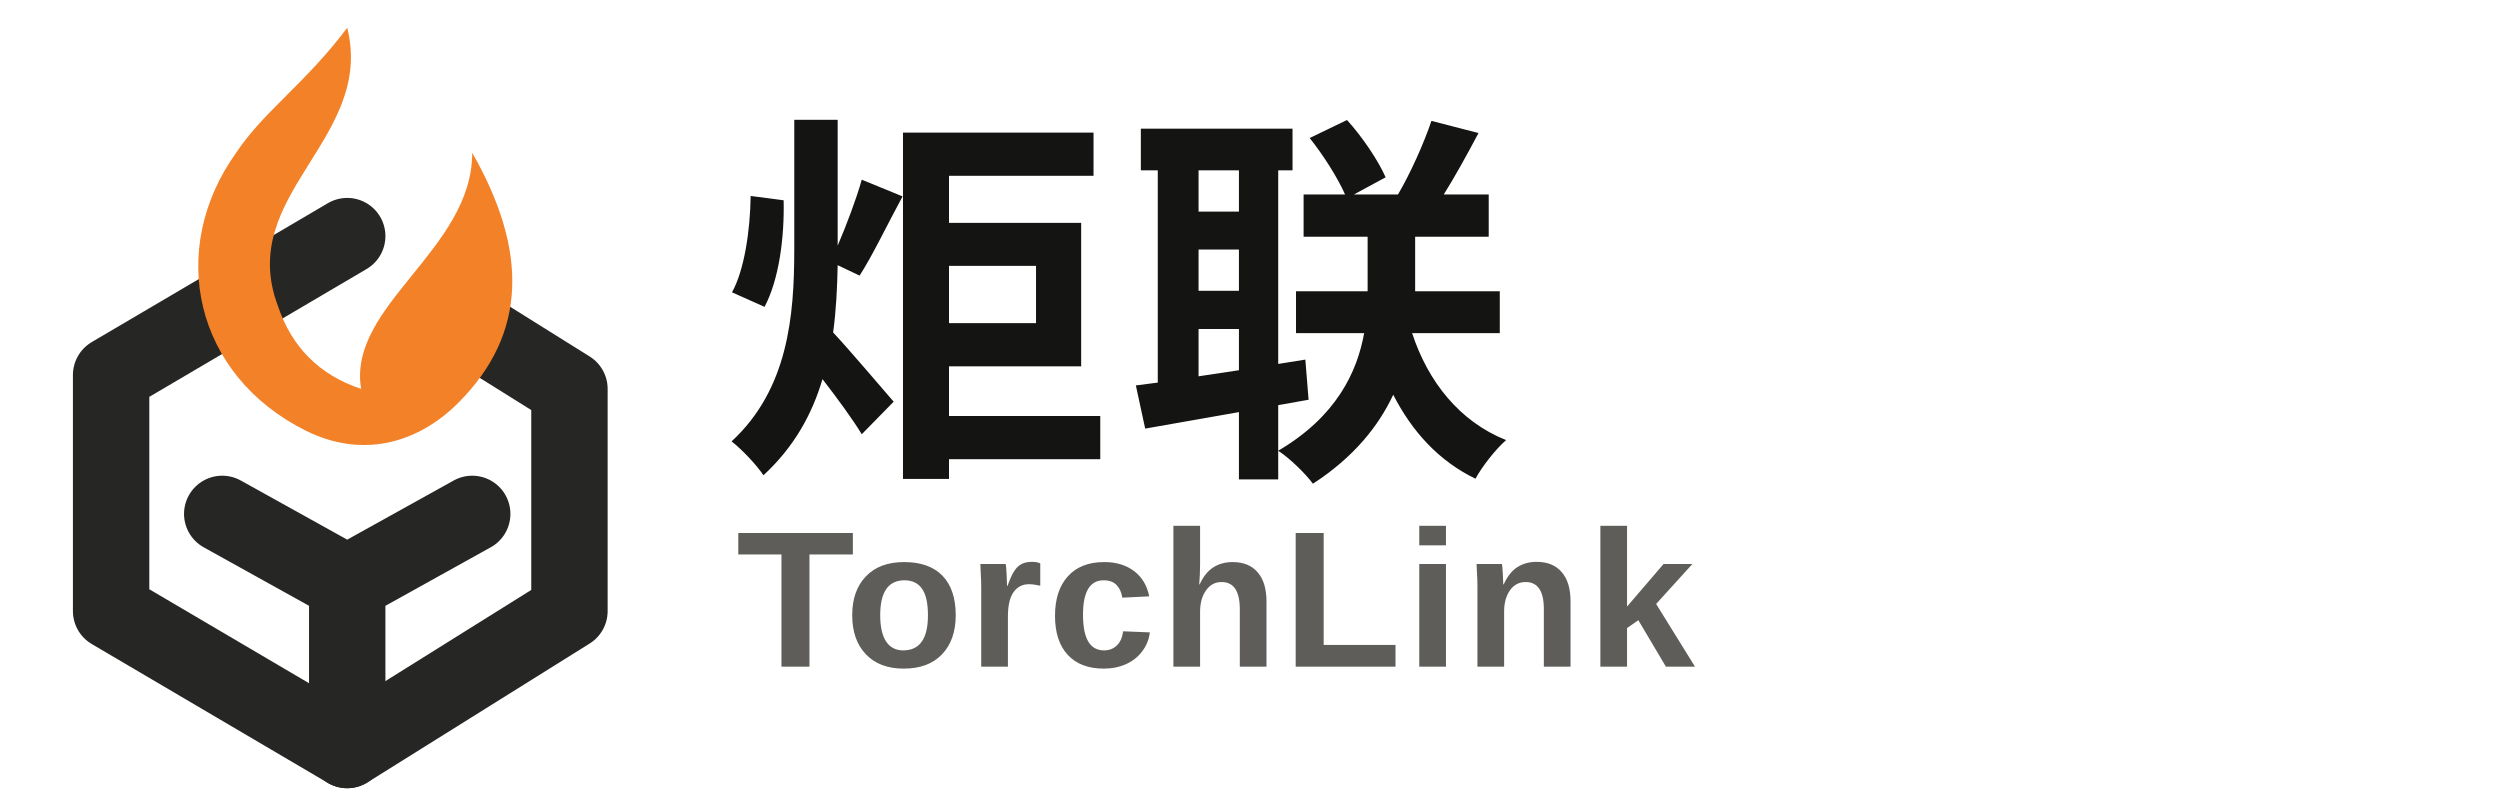
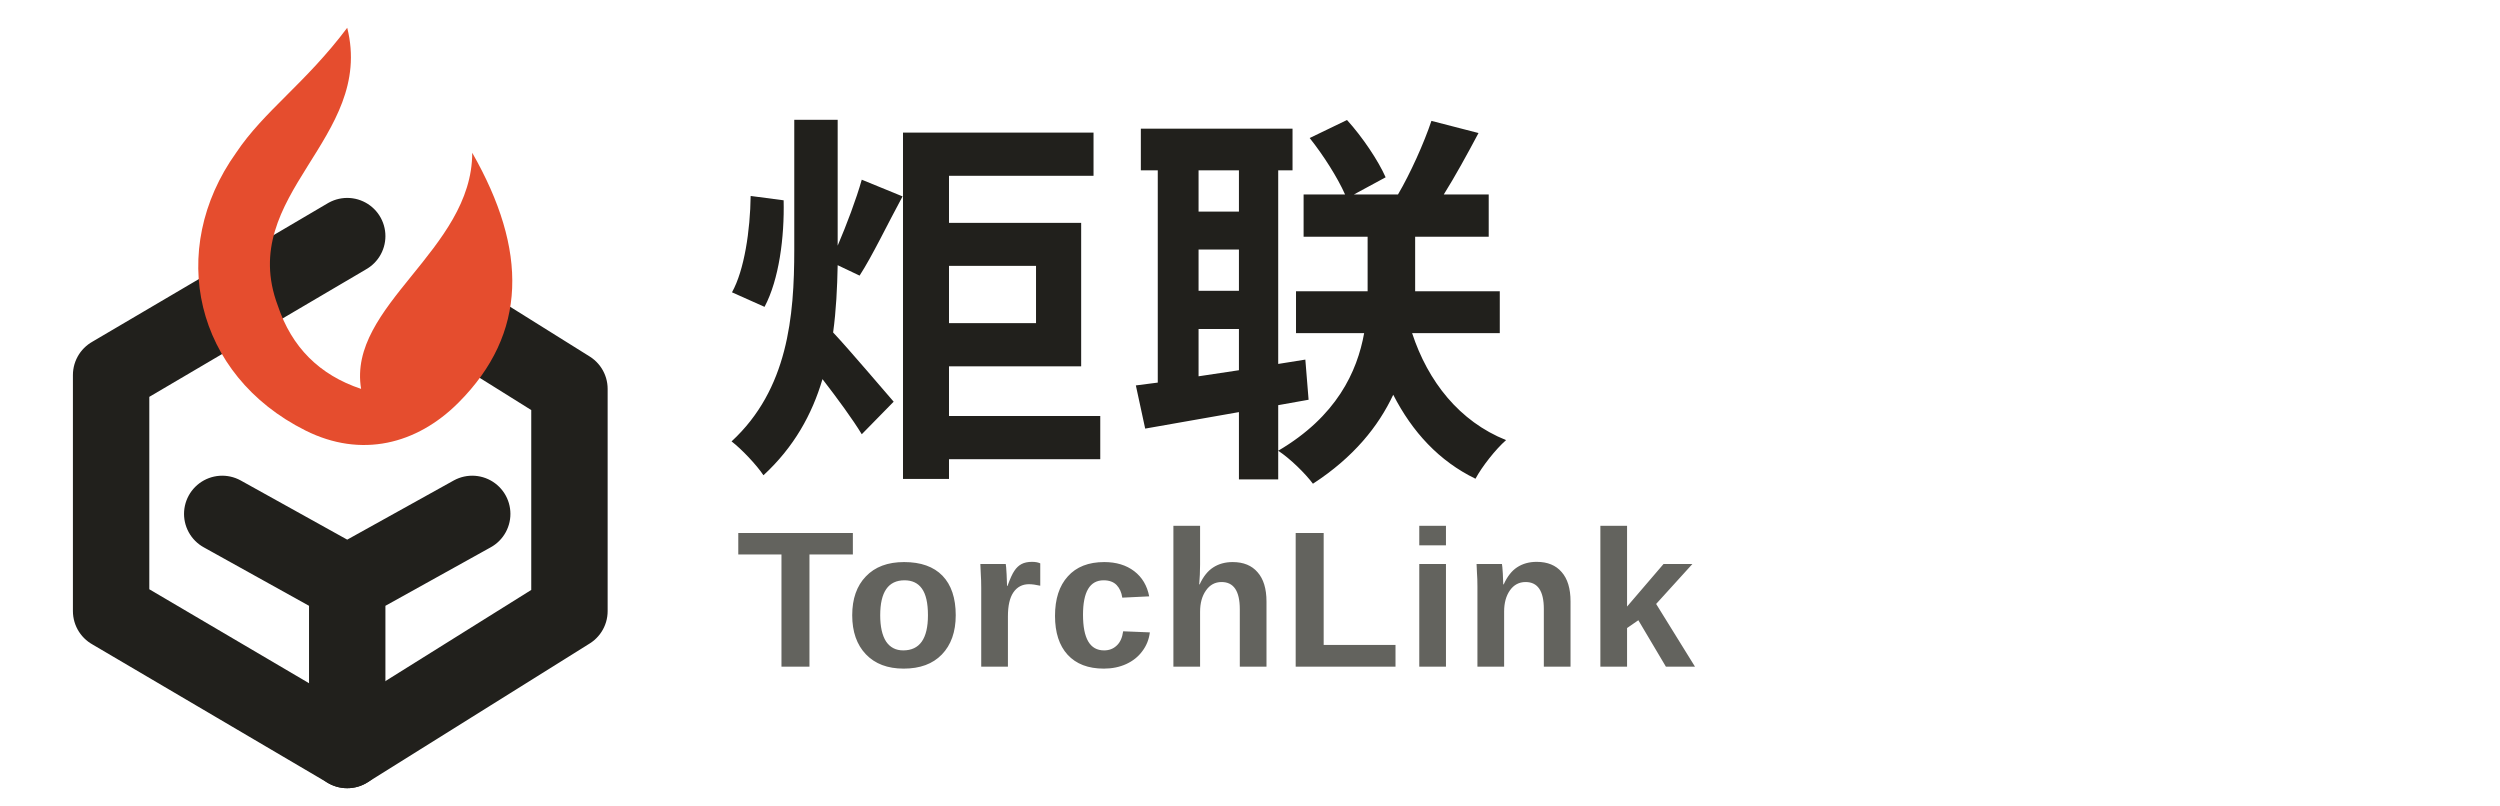
<svg xmlns="http://www.w3.org/2000/svg" viewBox="0 0 180 58" role="img" aria-labelledby="title">
-   <g fill="none" stroke="#262624" stroke-linecap="round" stroke-linejoin="round" stroke-width="5.5">
+   <g fill="none" stroke="#21201c" stroke-linecap="round" stroke-linejoin="round" stroke-width="5.5">
    <path d="M25 17 8 27v17l17 10 16-10V28l-8-5" />
    <path d="m16 37 9 5 9-5M25 42v12" />
  </g>
-   <path fill="#f38128" d="M25 2c2 8-8 12-5 20 1 3 3 5 6 6-1-6 8-10 8-17 4 7 4 13-1 18-3 3-7 4-11 2-8-4-10-13-5-20 2-3 5-5 8-9Z" />
-   <text x="52" y="32" fill="#141413" font-family="Microsoft YaHei, PingFang SC, sans-serif" font-size="28" font-weight="700" letter-spacing="1">炬联</text>
-   <text x="53" y="48" fill="#5e5d59" font-family="Arial, sans-serif" font-size="14" font-weight="700" letter-spacing=".3">TorchLink</text>
+   <path fill="#e54d2e" d="M25 2c2 8-8 12-5 20 1 3 3 5 6 6-1-6 8-10 8-17 4 7 4 13-1 18-3 3-7 4-11 2-8-4-10-13-5-20 2-3 5-5 8-9Z" />
+   <text x="52" y="32" fill="#21201c" font-family="Microsoft YaHei, PingFang SC, sans-serif" font-size="28" font-weight="700" letter-spacing="1">炬联</text>
+   <text x="53" y="48" fill="#63635e" font-family="Arial, sans-serif" font-size="14" font-weight="700" letter-spacing=".3">TorchLink</text>
</svg>
